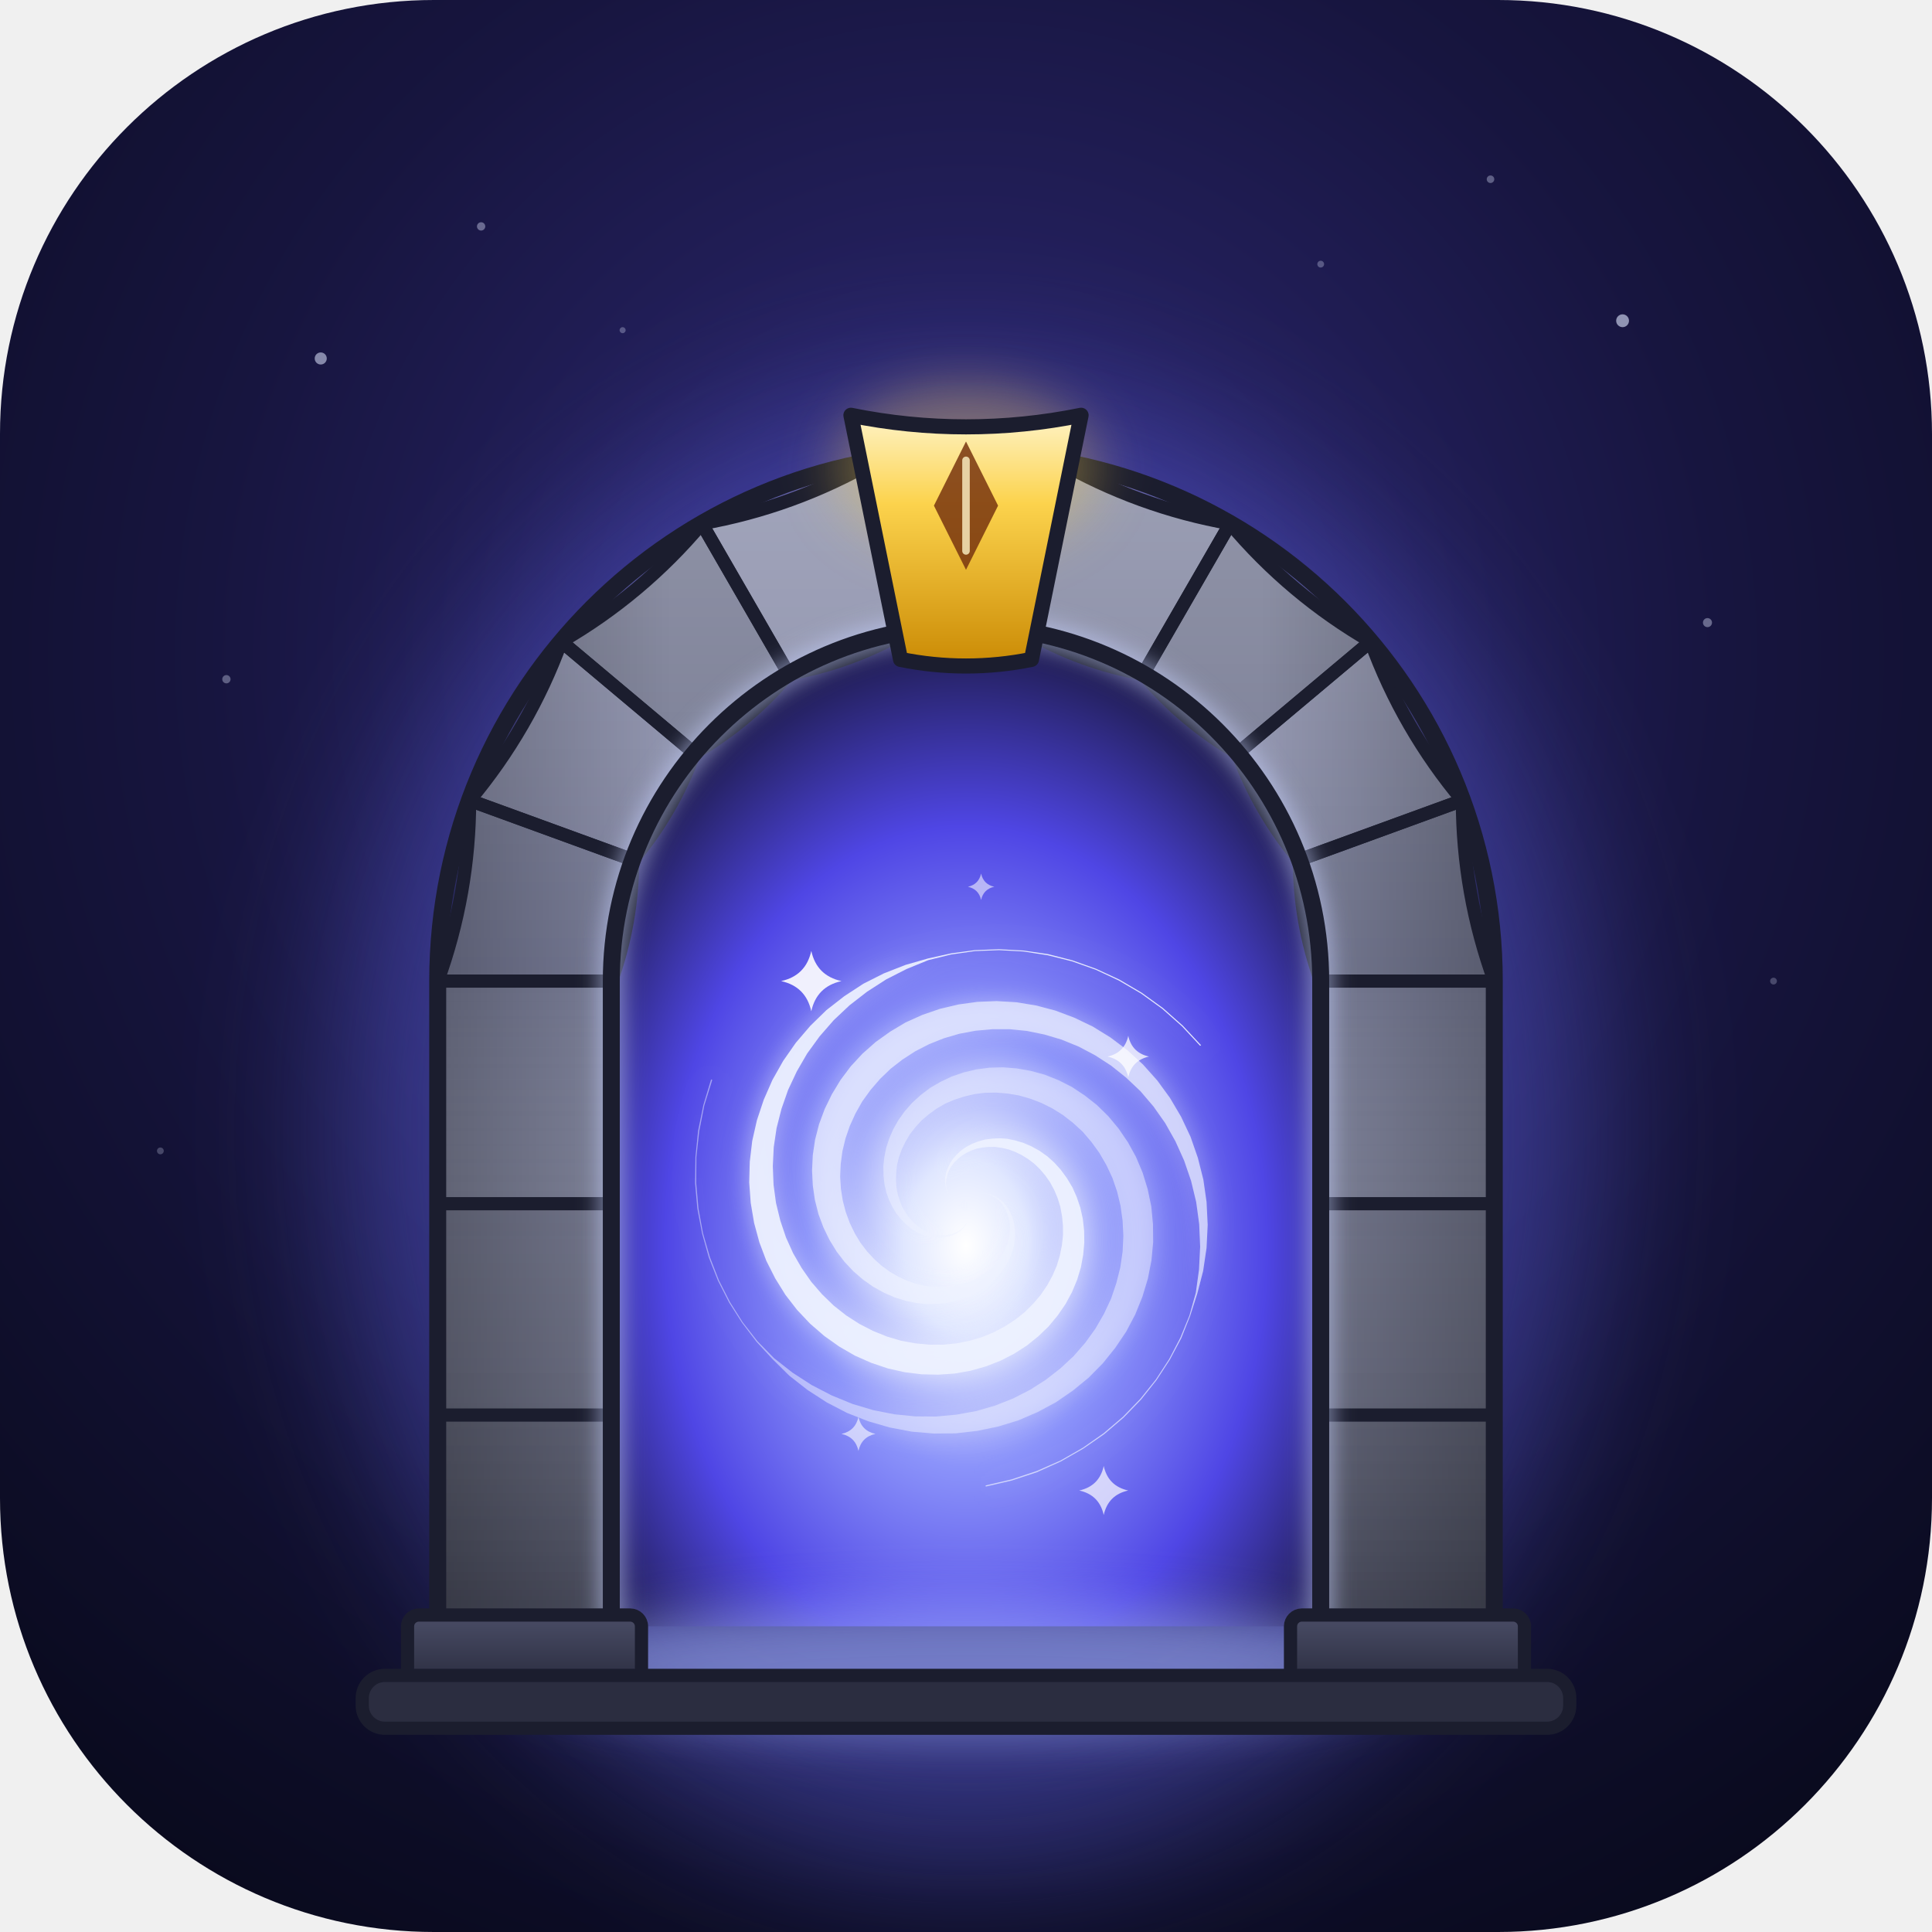
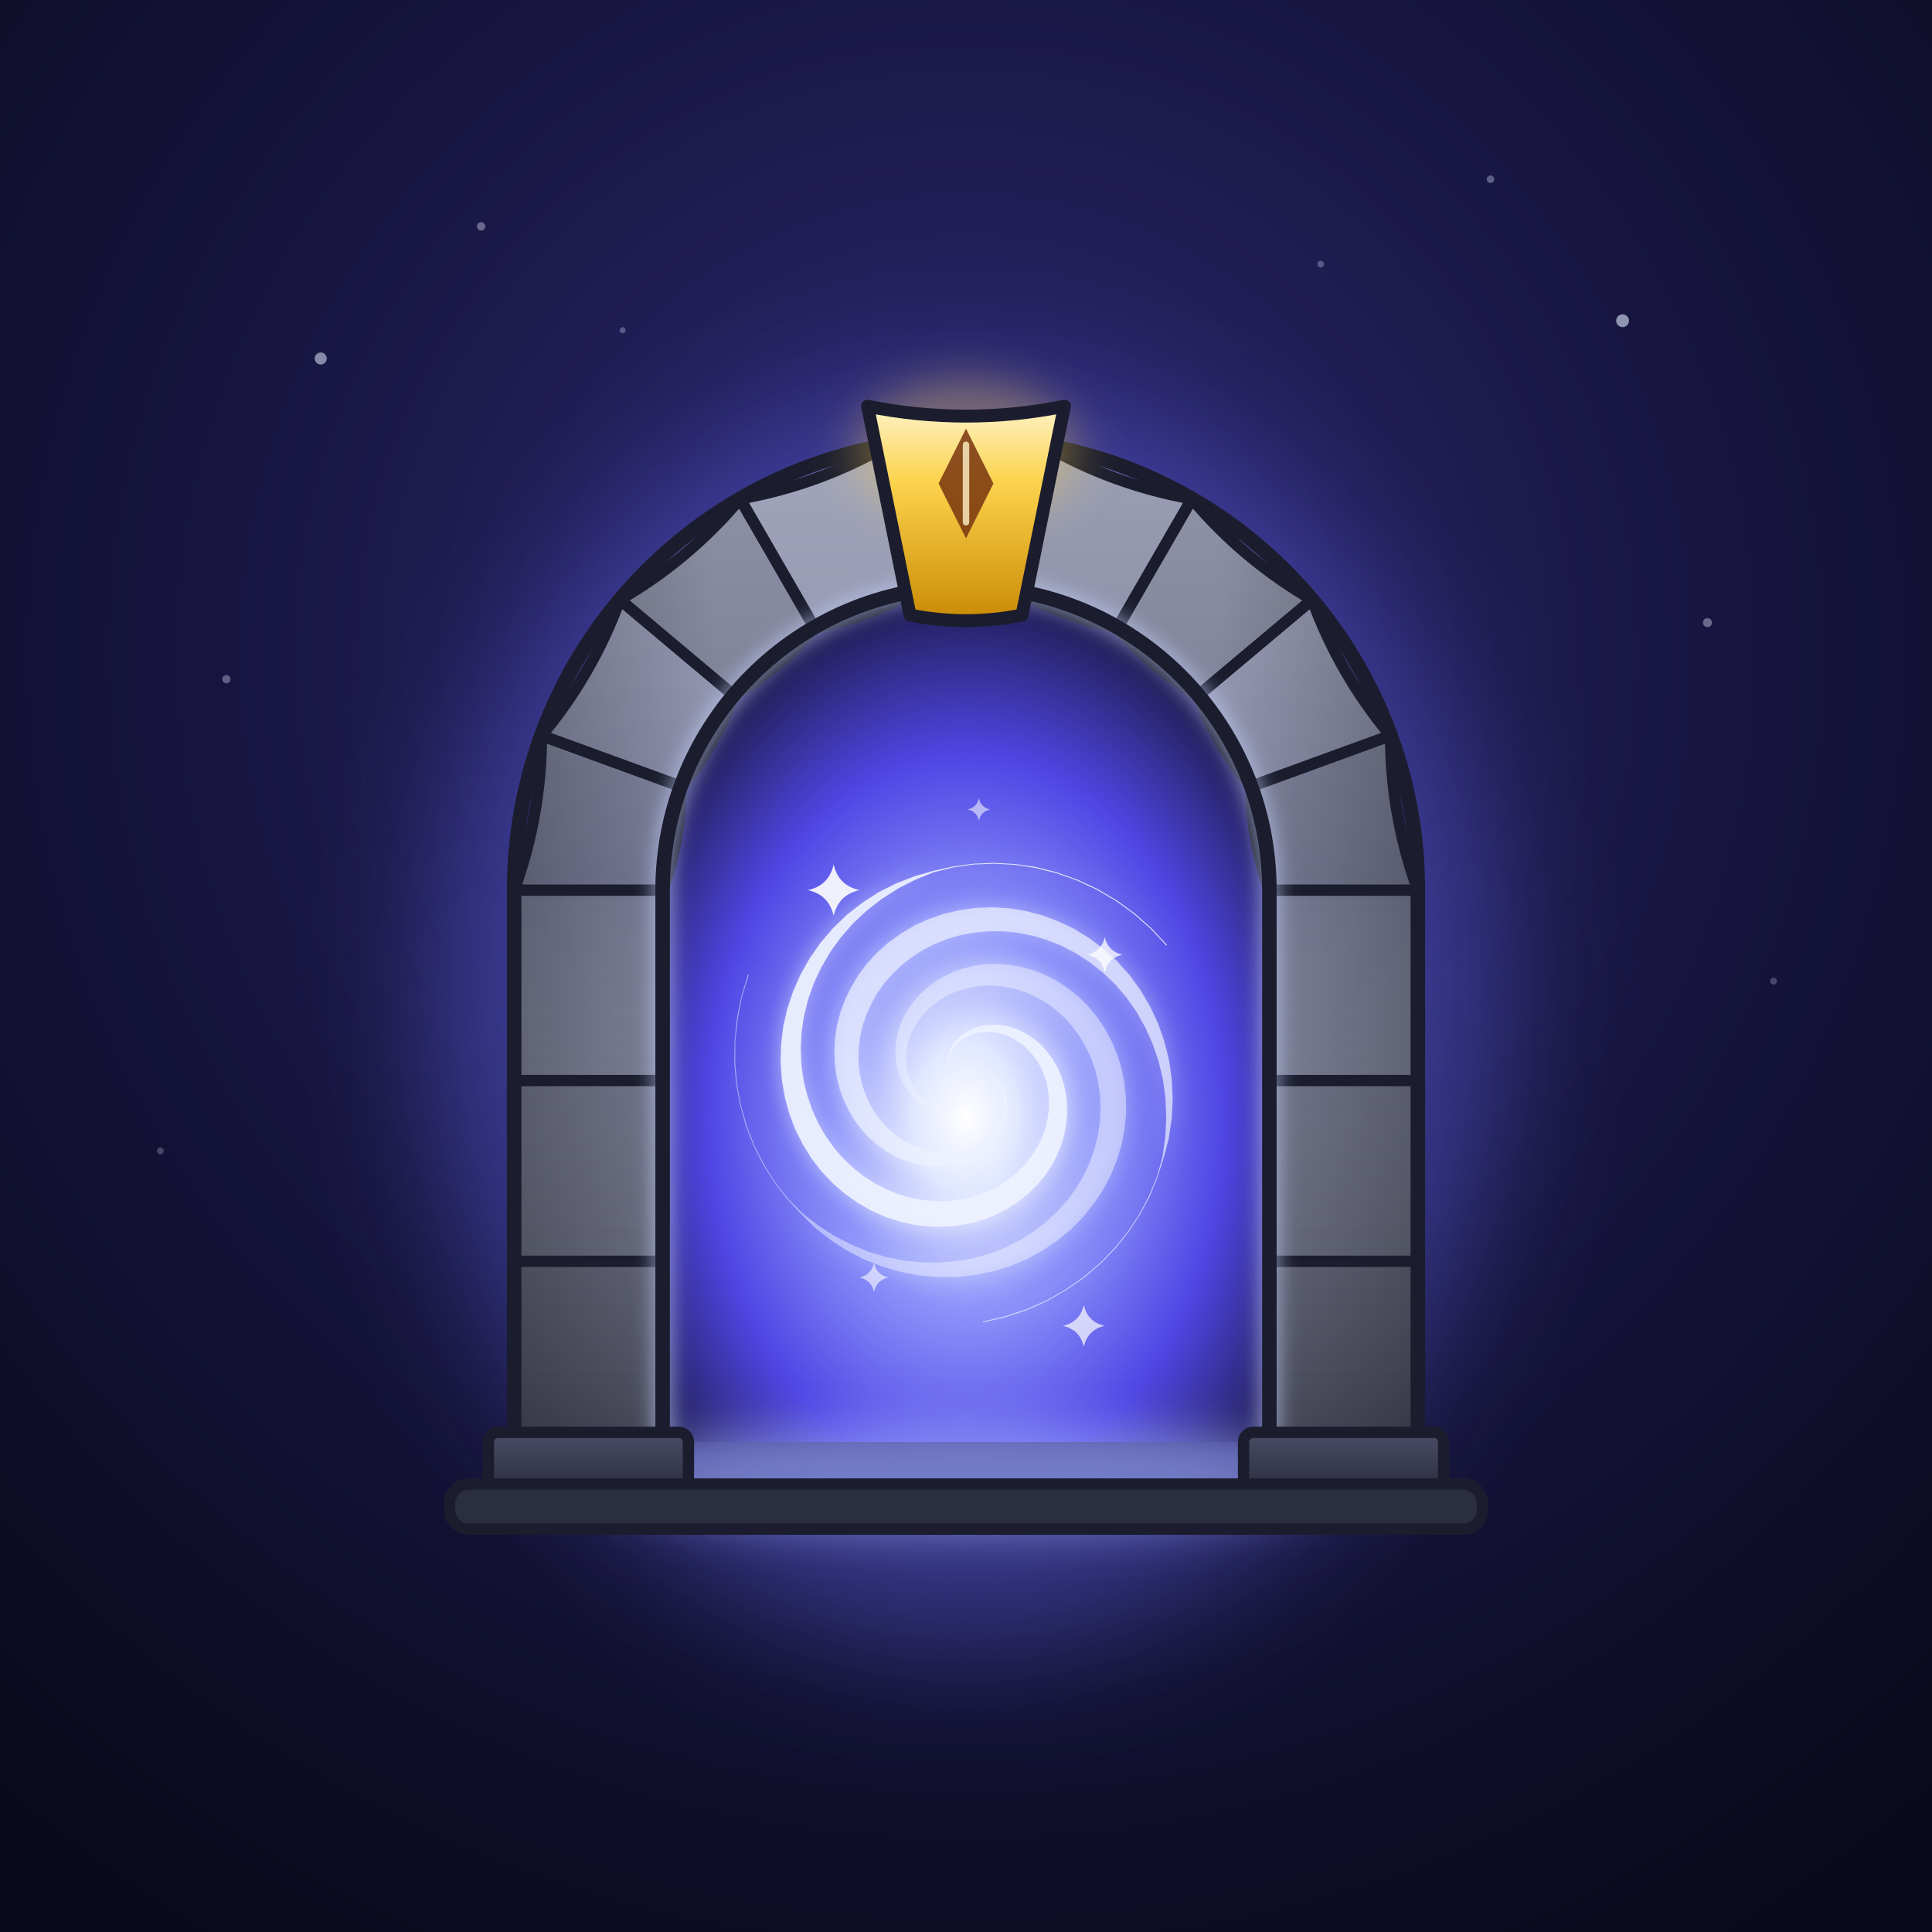
<svg xmlns="http://www.w3.org/2000/svg" viewBox="0 0 1024 1024" width="1024" height="1024">
  <defs>
    <radialGradient id="sky" cx="50%" cy="34%" r="78%">
      <stop offset="0" stop-color="#2F2A78" />
      <stop offset=".5" stop-color="#17153F" />
      <stop offset="1" stop-color="#08091A" />
    </radialGradient>
    <radialGradient id="portal" cx="50%" cy="62%" r="62%">
      <stop offset="0" stop-color="#FFFFFF" />
      <stop offset=".14" stop-color="#E0E7FF" />
      <stop offset=".36" stop-color="#8B93FA" />
      <stop offset=".68" stop-color="#4F46E5" />
      <stop offset="1" stop-color="#1E1B4B" />
    </radialGradient>
    <linearGradient id="shade" x1="0" y1="0" x2="0" y2="1">
      <stop offset="0" stop-color="#FFFFFF" stop-opacity=".22" />
      <stop offset=".45" stop-color="#FFFFFF" stop-opacity="0" />
      <stop offset="1" stop-color="#000000" stop-opacity=".32" />
    </linearGradient>
    <linearGradient id="side" x1="0" y1="0" x2="1" y2="0">
      <stop offset="0" stop-color="#000000" stop-opacity=".28" />
      <stop offset=".22" stop-color="#000000" stop-opacity="0" />
      <stop offset=".78" stop-color="#000000" stop-opacity="0" />
      <stop offset="1" stop-color="#000000" stop-opacity=".28" />
    </linearGradient>
    <linearGradient id="gold" x1="0" y1="0" x2="0" y2="1">
      <stop offset="0" stop-color="#FEF3C7" />
      <stop offset=".35" stop-color="#FCD34D" />
      <stop offset="1" stop-color="#CA8A04" />
    </linearGradient>
    <linearGradient id="floor" x1="0" y1="0" x2="0" y2="1">
      <stop offset="0" stop-color="#4A4D66" />
      <stop offset="1" stop-color="#2B2D40" />
    </linearGradient>
    <filter id="blur40" x="-50%" y="-50%" width="200%" height="200%">
      <feGaussianBlur stdDeviation="40" />
    </filter>
    <filter id="blur14" x="-50%" y="-50%" width="200%" height="200%">
      <feGaussianBlur stdDeviation="14" />
    </filter>
    <filter id="blur6" x="-50%" y="-50%" width="200%" height="200%">
      <feGaussianBlur stdDeviation="6" />
    </filter>
    <clipPath id="open">
      <path d="M324 862 V520 A188 188 0 0 1 700 520 V862 Z" />
    </clipPath>
    <clipPath id="rounded">
      <rect width="1024" height="1024" rx="230" />
    </clipPath>
  </defs>
-   <g clip-path="url(#rounded)">
-     <rect width="1024" height="1024" fill="url(#sky)" />
-     <g>
-       <circle cx="170" cy="190" r="3.2" fill="#E0E7FF" opacity="0.55" />
-       <circle cx="255" cy="120" r="2.2" fill="#E0E7FF" opacity="0.4" />
-       <circle cx="860" cy="170" r="3.4" fill="#E0E7FF" opacity="0.6" />
-       <circle cx="790" cy="95" r="2.0" fill="#E0E7FF" opacity="0.35" />
-       <circle cx="905" cy="330" r="2.4" fill="#E0E7FF" opacity="0.4" />
-       <circle cx="120" cy="360" r="2.2" fill="#E0E7FF" opacity="0.35" />
-       <circle cx="700" cy="140" r="1.8" fill="#E0E7FF" opacity="0.3" />
-       <circle cx="330" cy="175" r="1.6" fill="#E0E7FF" opacity="0.3" />
-       <circle cx="940" cy="520" r="1.8" fill="#E0E7FF" opacity="0.25" />
-       <circle cx="85" cy="610" r="1.8" fill="#E0E7FF" opacity="0.25" />
-     </g>
+   <rect width="1024" height="1024" fill="url(#sky)" />
+   <g>
+     <circle cx="170" cy="190" r="3.2" fill="#E0E7FF" opacity="0.55" />
+     <circle cx="255" cy="120" r="2.2" fill="#E0E7FF" opacity="0.4" />
+     <circle cx="860" cy="170" r="3.4" fill="#E0E7FF" opacity="0.6" />
+     <circle cx="790" cy="95" r="2.0" fill="#E0E7FF" opacity="0.35" />
+     <circle cx="905" cy="330" r="2.4" fill="#E0E7FF" opacity="0.4" />
+     <circle cx="120" cy="360" r="2.2" fill="#E0E7FF" opacity="0.35" />
+     <circle cx="700" cy="140" r="1.8" fill="#E0E7FF" opacity="0.3" />
+     <circle cx="330" cy="175" r="1.6" fill="#E0E7FF" opacity="0.3" />
+     <circle cx="940" cy="520" r="1.8" fill="#E0E7FF" opacity="0.25" />
+     <circle cx="85" cy="610" r="1.8" fill="#E0E7FF" opacity="0.25" />
+   </g>
+   <g transform="translate(512 512) scale(0.8553) translate(-512 -567)">
    <ellipse cx="512" cy="600" rx="330" ry="390" fill="#6366F1" opacity=".42" filter="url(#blur40)" />
    <path d="M324 862 V520 A188 188 0 0 1 700 520 V862 Z" fill="url(#portal)" />
    <g clip-path="url(#open)">
      <g filter="url(#blur6)" opacity=".55">
        <path d="M504.5 635.3 L503.3 633.9 L502.3 632.2 L501.6 630.4 L501.1 628.3 L500.9 626.1 L501.0 623.8 L501.5 621.3 L502.4 618.9 L503.6 616.5 L505.2 614.1 L507.1 611.9 L509.4 609.8 L512.1 607.9 L515.1 606.3 L518.4 605.0 L522.0 604.0 L525.8 603.5 L529.8 603.3 L534.0 603.6 L538.2 604.5 L542.5 605.8 L546.7 607.6 L550.9 609.9 L555.0 612.8 L558.8 616.2 L562.3 620.1 L565.5 624.5 L568.4 629.3 L570.7 634.5 L572.6 640.1 L573.9 646.0 L574.6 652.2 L574.7 658.6 L574.1 665.1 L572.9 671.7 L570.9 678.3 L568.2 684.8 L564.8 691.1 L560.6 697.2 L555.8 703.0 L550.3 708.3 L544.2 713.2 L537.5 717.5 L530.3 721.2 L522.6 724.2 L514.5 726.5 L506.0 728.0 L497.3 728.6 L488.5 728.4 L479.5 727.3 L470.6 725.3 L461.7 722.3 L453.1 718.5 L444.8 713.7 L436.9 708.1 L429.4 701.6 L422.5 694.3 L416.3 686.3 L410.9 677.6 L406.2 668.3 L402.5 658.5 L399.7 648.2 L397.9 637.6 L397.1 626.7 L397.4 615.7 L398.7 604.7 L401.2 593.7 L404.8 582.9 L409.4 572.4 L415.1 562.3 L421.8 552.7 L429.5 543.7 L438.0 535.4 L447.5 528.0 L457.6 521.4 L468.5 515.9 L480.0 511.4 L491.9 508.0 L504.1 505.3 L516.7 503.6 L529.5 503.1 L542.5 503.8 L555.5 505.7 L568.4 509.0 L581.0 513.5 L593.3 519.2 L605.2 526.2 L616.4 534.3 L626.9 543.6 L636.6 554.0 L636.1 554.3 L626.5 544.0 L616.0 534.7 L604.8 526.6 L593.0 519.7 L580.8 514.0 L568.1 509.5 L555.3 506.3 L542.4 504.3 L529.5 503.6 L516.7 504.1 L504.1 505.9 L492.0 508.9 L480.5 513.6 L469.7 519.1 L459.6 525.6 L450.3 532.8 L441.9 540.7 L434.4 549.3 L427.8 558.4 L422.3 567.9 L417.7 577.7 L414.2 587.7 L411.6 597.9 L410.1 608.0 L409.6 618.1 L410.0 628.0 L411.3 637.6 L413.6 647.0 L416.6 655.9 L420.4 664.3 L424.9 672.1 L430.0 679.4 L435.7 686.0 L441.9 692.0 L448.5 697.2 L455.5 701.7 L462.7 705.4 L470.1 708.4 L477.5 710.6 L485.1 712.0 L492.5 712.7 L499.9 712.7 L507.1 712.0 L514.0 710.6 L520.7 708.6 L527.0 706.0 L532.8 702.9 L538.3 699.3 L543.3 695.3 L547.7 690.9 L551.6 686.3 L555.0 681.3 L557.8 676.2 L560.1 670.9 L561.7 665.6 L562.8 660.2 L563.4 654.9 L563.4 649.7 L562.9 644.6 L562.0 639.7 L560.6 635.1 L558.8 630.8 L556.6 626.7 L554.0 623.0 L551.2 619.7 L548.2 616.8 L544.9 614.3 L541.5 612.2 L538.0 610.5 L534.5 609.2 L531.0 608.4 L527.5 607.9 L524.1 607.9 L520.8 608.2 L517.7 608.8 L514.8 609.8 L512.1 611.1 L509.7 612.6 L507.6 614.3 L505.7 616.2 L504.2 618.2 L503.0 620.3 L502.2 622.4 L501.7 624.6 L501.4 626.7 L501.5 628.7 L501.9 630.6 L502.5 632.4 L503.4 633.9 L504.5 635.3 Z" fill="#EEF2FF" opacity="0.92" />
        <path d="M518.1 632.8 L519.9 632.5 L521.9 632.5 L523.8 632.8 L525.9 633.4 L527.9 634.3 L529.8 635.6 L531.7 637.2 L533.4 639.2 L534.9 641.5 L536.1 644.0 L537.1 646.8 L537.7 649.9 L538.0 653.1 L537.9 656.5 L537.4 660.1 L536.4 663.6 L535.0 667.2 L533.1 670.8 L530.8 674.2 L527.9 677.5 L524.7 680.5 L521.0 683.3 L516.8 685.7 L512.3 687.8 L507.5 689.4 L502.4 690.5 L497.0 691.1 L491.4 691.2 L485.7 690.6 L479.9 689.4 L474.1 687.6 L468.4 685.1 L462.8 682.0 L457.4 678.2 L452.3 673.8 L447.6 668.8 L443.4 663.3 L439.6 657.1 L436.4 650.5 L433.8 643.5 L431.9 636.0 L430.8 628.3 L430.4 620.4 L430.8 612.2 L432.0 604.1 L434.1 595.9 L437.1 587.8 L440.9 580.0 L445.5 572.4 L450.9 565.2 L457.1 558.5 L464.1 552.3 L471.8 546.8 L480.0 541.9 L488.9 537.9 L498.2 534.7 L507.9 532.4 L518.0 531.0 L528.2 530.6 L538.6 531.2 L549.0 532.9 L559.3 535.6 L569.4 539.4 L579.2 544.1 L588.6 549.9 L597.5 556.6 L605.8 564.2 L613.4 572.7 L620.1 581.9 L626.0 591.9 L631.0 602.5 L634.9 613.7 L637.8 625.2 L639.5 637.1 L640.1 649.2 L639.5 661.4 L637.7 673.6 L634.6 685.6 L630.8 697.5 L626.1 709.3 L620.1 720.6 L613.0 731.5 L604.8 741.8 L595.6 751.3 L585.3 760.1 L574.2 767.8 L562.3 774.6 L549.6 780.3 L536.3 784.7 L522.5 787.9 L522.4 787.3 L536.2 784.1 L549.4 779.7 L562.1 774.1 L574.0 767.3 L585.0 759.6 L595.2 750.9 L604.4 741.4 L612.6 731.2 L619.7 720.3 L625.6 709.0 L630.4 697.3 L633.8 685.2 L635.5 672.9 L636.1 660.8 L635.6 648.8 L634.0 637.1 L631.3 625.9 L627.6 615.1 L623.0 604.9 L617.6 595.3 L611.4 586.5 L604.5 578.4 L596.9 571.2 L588.9 564.8 L580.4 559.3 L571.7 554.7 L562.6 551.0 L553.5 548.3 L544.2 546.4 L535.1 545.5 L526.0 545.5 L517.1 546.3 L508.5 547.9 L500.3 550.3 L492.5 553.4 L485.1 557.2 L478.3 561.6 L472.0 566.5 L466.4 571.9 L461.4 577.7 L457.0 583.8 L453.4 590.2 L450.4 596.8 L448.1 603.5 L446.5 610.2 L445.6 616.9 L445.3 623.6 L445.7 630.1 L446.7 636.4 L448.3 642.5 L450.4 648.2 L453.0 653.6 L456.0 658.6 L459.5 663.2 L463.3 667.3 L467.3 670.9 L471.7 674.1 L476.2 676.7 L480.8 678.8 L485.5 680.4 L490.2 681.5 L494.9 682.1 L499.5 682.2 L503.9 681.9 L508.2 681.1 L512.3 679.9 L516.1 678.4 L519.6 676.5 L522.8 674.3 L525.7 671.9 L528.2 669.2 L530.3 666.4 L532.1 663.5 L533.4 660.5 L534.4 657.5 L535.0 654.5 L535.3 651.5 L535.2 648.7 L534.8 646.0 L534.0 643.5 L533.0 641.2 L531.8 639.1 L530.4 637.3 L528.8 635.8 L527.1 634.5 L525.3 633.6 L523.5 632.9 L521.6 632.6 L519.8 632.6 L518.1 632.9 Z" fill="#EEF2FF" opacity="0.7" />
        <path d="M513.4 645.9 L512.8 647.6 L511.8 649.3 L510.6 650.9 L509.1 652.3 L507.2 653.6 L505.1 654.6 L502.8 655.4 L500.3 655.9 L497.6 656.1 L494.7 655.9 L491.8 655.3 L488.8 654.3 L485.9 653.0 L483.0 651.2 L480.2 648.9 L477.6 646.3 L475.2 643.3 L473.1 639.9 L471.3 636.2 L469.8 632.1 L468.8 627.7 L468.3 623.1 L468.2 618.3 L468.7 613.4 L469.7 608.4 L471.3 603.4 L473.5 598.4 L476.3 593.5 L479.6 588.9 L483.5 584.5 L488.0 580.4 L493.0 576.6 L498.5 573.4 L504.4 570.6 L510.8 568.4 L517.5 566.8 L524.4 565.9 L531.6 565.7 L539.0 566.3 L546.4 567.6 L553.7 569.6 L561.0 572.5 L568.1 576.1 L574.9 580.6 L581.4 585.7 L587.4 591.6 L592.9 598.2 L597.8 605.4 L602.1 613.2 L605.6 621.5 L608.3 630.3 L610.2 639.4 L611.1 648.8 L611.2 658.4 L610.3 668.0 L608.4 677.7 L605.5 687.3 L601.7 696.7 L596.9 705.8 L591.1 714.4 L584.5 722.6 L577.0 730.2 L568.7 737.0 L559.7 743.2 L550.0 748.4 L539.8 752.8 L529.0 756.1 L517.9 758.4 L506.5 759.7 L494.9 759.8 L483.2 758.8 L471.6 756.6 L460.2 753.3 L449.0 748.9 L438.2 743.3 L428.0 736.7 L418.3 729.1 L409.5 720.4 L401.0 711.2 L393.3 701.1 L386.4 690.3 L380.5 678.7 L375.7 666.5 L372.1 653.7 L369.6 640.5 L368.4 627.0 L368.6 613.2 L370.0 599.4 L372.8 585.7 L376.9 572.1 L377.5 572.4 L373.3 585.9 L370.6 599.6 L369.1 613.3 L369.0 627.0 L370.2 640.5 L372.6 653.6 L376.3 666.4 L381.0 678.5 L386.9 690.1 L393.7 700.9 L401.5 710.9 L410.2 719.8 L420.0 727.5 L430.2 734.1 L440.8 739.6 L451.8 744.1 L462.8 747.4 L474.0 749.6 L485.1 750.7 L496.1 750.8 L506.9 749.8 L517.4 747.9 L527.4 745.0 L537.0 741.2 L546.0 736.6 L554.3 731.3 L562.0 725.3 L569.0 718.8 L575.2 711.7 L580.6 704.2 L585.1 696.4 L588.9 688.3 L591.7 680.0 L593.8 671.7 L595.0 663.4 L595.4 655.1 L595.0 647.0 L593.9 639.1 L592.1 631.6 L589.6 624.3 L586.4 617.5 L582.7 611.1 L578.5 605.3 L573.9 599.9 L568.8 595.2 L563.4 591.0 L557.8 587.5 L552.0 584.6 L546.0 582.3 L540.0 580.6 L534.0 579.6 L528.0 579.1 L522.1 579.2 L516.5 579.9 L511.0 581.2 L505.8 582.9 L500.9 585.0 L496.4 587.6 L492.3 590.6 L488.5 593.8 L485.2 597.4 L482.3 601.1 L480.0 605.0 L478.0 609.1 L476.5 613.2 L475.5 617.3 L475.0 621.4 L474.9 625.4 L475.1 629.2 L475.8 632.9 L476.9 636.4 L478.2 639.7 L479.9 642.6 L481.8 645.3 L483.9 647.7 L486.2 649.7 L488.6 651.4 L491.1 652.7 L493.7 653.7 L496.2 654.3 L498.7 654.6 L501.1 654.6 L503.4 654.3 L505.5 653.7 L507.5 652.8 L509.2 651.7 L510.6 650.4 L511.8 649.0 L512.8 647.5 L513.4 645.9 Z" fill="#EEF2FF" opacity="0.5" />
      </g>
      <path d="M504.5 635.3 L503.3 633.9 L502.3 632.2 L501.6 630.4 L501.1 628.3 L500.9 626.1 L501.0 623.8 L501.5 621.3 L502.4 618.9 L503.6 616.5 L505.2 614.1 L507.1 611.9 L509.4 609.8 L512.1 607.9 L515.1 606.3 L518.4 605.0 L522.0 604.0 L525.8 603.5 L529.8 603.3 L534.0 603.6 L538.2 604.5 L542.5 605.8 L546.7 607.6 L550.9 609.9 L555.0 612.8 L558.8 616.2 L562.3 620.1 L565.5 624.5 L568.4 629.3 L570.7 634.5 L572.6 640.1 L573.9 646.0 L574.6 652.2 L574.7 658.6 L574.1 665.1 L572.9 671.7 L570.9 678.3 L568.2 684.8 L564.8 691.1 L560.6 697.2 L555.8 703.0 L550.3 708.3 L544.2 713.2 L537.5 717.5 L530.3 721.2 L522.6 724.2 L514.5 726.5 L506.0 728.0 L497.3 728.6 L488.5 728.4 L479.5 727.3 L470.6 725.3 L461.7 722.3 L453.1 718.5 L444.8 713.7 L436.9 708.1 L429.4 701.6 L422.5 694.3 L416.3 686.3 L410.9 677.6 L406.2 668.3 L402.5 658.5 L399.7 648.2 L397.9 637.6 L397.1 626.7 L397.4 615.7 L398.7 604.7 L401.2 593.7 L404.8 582.9 L409.4 572.4 L415.1 562.3 L421.8 552.7 L429.5 543.7 L438.0 535.4 L447.5 528.0 L457.6 521.4 L468.5 515.9 L480.0 511.4 L491.9 508.0 L504.1 505.3 L516.7 503.6 L529.5 503.1 L542.5 503.8 L555.5 505.7 L568.4 509.0 L581.0 513.5 L593.3 519.2 L605.2 526.2 L616.4 534.3 L626.9 543.6 L636.6 554.0 L636.1 554.3 L626.5 544.0 L616.0 534.7 L604.8 526.6 L593.0 519.7 L580.8 514.0 L568.1 509.5 L555.3 506.3 L542.4 504.3 L529.5 503.6 L516.7 504.1 L504.1 505.9 L492.0 508.9 L480.5 513.6 L469.7 519.1 L459.6 525.6 L450.3 532.8 L441.9 540.7 L434.4 549.3 L427.8 558.4 L422.3 567.9 L417.7 577.7 L414.2 587.7 L411.6 597.9 L410.1 608.0 L409.6 618.1 L410.0 628.0 L411.3 637.6 L413.6 647.0 L416.6 655.9 L420.4 664.3 L424.9 672.1 L430.0 679.4 L435.7 686.0 L441.9 692.0 L448.5 697.2 L455.5 701.7 L462.7 705.4 L470.1 708.4 L477.5 710.6 L485.1 712.0 L492.5 712.7 L499.9 712.7 L507.1 712.0 L514.0 710.6 L520.7 708.6 L527.0 706.0 L532.8 702.9 L538.3 699.3 L543.3 695.3 L547.7 690.9 L551.6 686.3 L555.0 681.3 L557.8 676.2 L560.1 670.9 L561.7 665.6 L562.8 660.2 L563.4 654.9 L563.4 649.7 L562.9 644.6 L562.0 639.7 L560.6 635.1 L558.8 630.8 L556.6 626.7 L554.0 623.0 L551.2 619.7 L548.2 616.8 L544.9 614.3 L541.5 612.2 L538.0 610.5 L534.5 609.2 L531.0 608.4 L527.5 607.9 L524.1 607.9 L520.8 608.2 L517.7 608.8 L514.8 609.8 L512.1 611.1 L509.7 612.6 L507.6 614.3 L505.7 616.2 L504.2 618.2 L503.0 620.3 L502.2 622.4 L501.7 624.6 L501.4 626.7 L501.5 628.7 L501.9 630.6 L502.5 632.4 L503.4 633.9 L504.5 635.3 Z" fill="#EEF2FF" opacity="0.92" />
      <path d="M518.1 632.8 L519.9 632.5 L521.9 632.5 L523.8 632.8 L525.9 633.4 L527.9 634.3 L529.8 635.6 L531.7 637.2 L533.4 639.2 L534.9 641.5 L536.1 644.0 L537.1 646.8 L537.7 649.9 L538.0 653.1 L537.9 656.5 L537.4 660.1 L536.4 663.6 L535.0 667.2 L533.1 670.8 L530.8 674.2 L527.9 677.5 L524.7 680.5 L521.0 683.3 L516.8 685.7 L512.3 687.8 L507.5 689.4 L502.4 690.5 L497.0 691.1 L491.4 691.2 L485.7 690.6 L479.9 689.4 L474.1 687.6 L468.4 685.1 L462.8 682.0 L457.4 678.2 L452.3 673.8 L447.6 668.8 L443.4 663.3 L439.6 657.1 L436.4 650.5 L433.8 643.5 L431.9 636.0 L430.8 628.3 L430.4 620.4 L430.8 612.2 L432.0 604.1 L434.1 595.9 L437.1 587.8 L440.9 580.0 L445.5 572.4 L450.9 565.2 L457.1 558.5 L464.1 552.3 L471.8 546.8 L480.0 541.9 L488.9 537.9 L498.2 534.7 L507.9 532.4 L518.0 531.0 L528.2 530.6 L538.6 531.2 L549.0 532.9 L559.3 535.6 L569.4 539.4 L579.2 544.1 L588.6 549.9 L597.5 556.6 L605.8 564.2 L613.4 572.7 L620.1 581.9 L626.0 591.9 L631.0 602.5 L634.9 613.7 L637.8 625.2 L639.5 637.1 L640.1 649.2 L639.5 661.4 L637.7 673.6 L634.6 685.6 L630.8 697.5 L626.1 709.3 L620.1 720.6 L613.0 731.5 L604.8 741.8 L595.6 751.3 L585.3 760.1 L574.2 767.8 L562.3 774.6 L549.6 780.3 L536.3 784.7 L522.5 787.9 L522.4 787.3 L536.2 784.1 L549.4 779.7 L562.1 774.1 L574.0 767.3 L585.0 759.6 L595.2 750.9 L604.4 741.4 L612.6 731.2 L619.7 720.3 L625.6 709.0 L630.4 697.3 L633.8 685.2 L635.5 672.9 L636.1 660.8 L635.6 648.8 L634.0 637.1 L631.3 625.9 L627.6 615.1 L623.0 604.9 L617.6 595.3 L611.4 586.5 L604.5 578.4 L596.9 571.2 L588.9 564.8 L580.4 559.3 L571.7 554.7 L562.6 551.0 L553.5 548.3 L544.2 546.4 L535.1 545.5 L526.0 545.5 L517.1 546.3 L508.5 547.9 L500.3 550.3 L492.5 553.4 L485.1 557.2 L478.3 561.6 L472.0 566.5 L466.4 571.9 L461.4 577.7 L457.0 583.8 L453.4 590.2 L450.4 596.8 L448.1 603.5 L446.5 610.2 L445.6 616.9 L445.3 623.6 L445.7 630.1 L446.7 636.4 L448.3 642.5 L450.4 648.2 L453.0 653.6 L456.0 658.6 L459.5 663.2 L463.3 667.3 L467.3 670.9 L471.7 674.1 L476.2 676.7 L480.8 678.8 L485.5 680.4 L490.2 681.5 L494.9 682.1 L499.5 682.2 L503.9 681.9 L508.2 681.1 L512.3 679.9 L516.1 678.4 L519.6 676.5 L522.8 674.3 L525.7 671.9 L528.2 669.2 L530.3 666.4 L532.1 663.5 L533.4 660.5 L534.4 657.5 L535.0 654.5 L535.3 651.5 L535.2 648.7 L534.8 646.0 L534.0 643.5 L533.0 641.2 L531.8 639.1 L530.4 637.3 L528.8 635.8 L527.1 634.5 L525.3 633.6 L523.5 632.9 L521.6 632.6 L519.8 632.6 L518.1 632.9 Z" fill="#EEF2FF" opacity="0.7" />
      <path d="M513.4 645.9 L512.8 647.6 L511.8 649.3 L510.6 650.9 L509.1 652.3 L507.2 653.6 L505.1 654.6 L502.8 655.4 L500.3 655.9 L497.6 656.1 L494.7 655.9 L491.8 655.3 L488.8 654.3 L485.9 653.0 L483.0 651.2 L480.2 648.9 L477.6 646.3 L475.2 643.3 L473.1 639.9 L471.3 636.2 L469.8 632.1 L468.8 627.7 L468.3 623.1 L468.2 618.3 L468.7 613.4 L469.7 608.4 L471.3 603.4 L473.5 598.4 L476.3 593.5 L479.6 588.9 L483.5 584.5 L488.0 580.4 L493.0 576.6 L498.5 573.4 L504.4 570.6 L510.8 568.4 L517.5 566.8 L524.4 565.9 L531.6 565.7 L539.0 566.3 L546.4 567.6 L553.7 569.6 L561.0 572.5 L568.1 576.1 L574.9 580.6 L581.4 585.7 L587.4 591.6 L592.9 598.2 L597.8 605.4 L602.1 613.2 L605.6 621.5 L608.3 630.3 L610.2 639.4 L611.1 648.8 L611.2 658.4 L610.3 668.0 L608.4 677.7 L605.5 687.3 L601.7 696.7 L596.9 705.8 L591.1 714.4 L584.5 722.6 L577.0 730.2 L568.7 737.0 L559.7 743.2 L550.0 748.4 L539.8 752.8 L529.0 756.1 L517.9 758.4 L506.5 759.7 L494.9 759.8 L483.2 758.8 L471.6 756.6 L460.2 753.3 L449.0 748.9 L438.2 743.3 L428.0 736.7 L418.3 729.1 L409.5 720.4 L401.0 711.2 L393.3 701.1 L386.4 690.3 L380.5 678.7 L375.7 666.5 L372.1 653.7 L369.6 640.5 L368.4 627.0 L368.6 613.2 L370.0 599.4 L372.8 585.7 L376.9 572.1 L377.5 572.4 L373.3 585.9 L370.6 599.6 L369.1 613.3 L369.0 627.0 L370.2 640.5 L372.6 653.6 L376.3 666.4 L381.0 678.5 L386.9 690.1 L393.7 700.9 L401.5 710.9 L410.2 719.8 L420.0 727.5 L430.2 734.1 L440.8 739.6 L451.8 744.1 L462.8 747.4 L474.0 749.6 L485.1 750.7 L496.1 750.8 L506.9 749.8 L517.4 747.9 L527.4 745.0 L537.0 741.2 L546.0 736.6 L554.3 731.3 L562.0 725.3 L569.0 718.8 L575.2 711.7 L580.6 704.2 L585.1 696.4 L588.9 688.3 L591.7 680.0 L593.8 671.7 L595.0 663.4 L595.4 655.1 L595.0 647.0 L593.9 639.1 L592.1 631.6 L589.6 624.3 L586.4 617.5 L582.7 611.1 L578.5 605.3 L573.9 599.9 L568.8 595.2 L563.4 591.0 L557.8 587.5 L552.0 584.6 L546.0 582.3 L540.0 580.6 L534.0 579.6 L528.0 579.1 L522.1 579.2 L516.5 579.9 L511.0 581.2 L505.8 582.9 L500.9 585.0 L496.4 587.6 L492.3 590.6 L488.5 593.8 L485.2 597.4 L482.3 601.1 L480.0 605.0 L478.0 609.1 L476.5 613.2 L475.5 617.3 L475.0 621.4 L474.9 625.4 L475.1 629.2 L475.8 632.9 L476.9 636.4 L478.2 639.7 L479.9 642.6 L481.8 645.3 L483.9 647.7 L486.2 649.7 L488.6 651.4 L491.1 652.7 L493.7 653.7 L496.2 654.3 L498.7 654.6 L501.1 654.6 L503.4 654.3 L505.5 653.7 L507.5 652.8 L509.2 651.7 L510.6 650.4 L511.8 649.0 L512.8 647.5 L513.4 645.9 Z" fill="#EEF2FF" opacity="0.5" />
      <path d="M430 504 Q432.88 517.12 446 520 Q432.88 522.88 430 536 Q427.12 522.88 414 520 Q427.12 517.12 430 504 Z" fill="#FFFFFF" opacity="0.9" />
      <path d="M598 549 Q599.98 558.02 609 560 Q599.98 561.98 598 571 Q596.02 561.98 587 560 Q596.02 558.02 598 549 Z" fill="#FFFFFF" opacity="0.75" />
      <path d="M455 751 Q456.62 758.38 464 760 Q456.62 761.62 455 769 Q453.38 761.62 446 760 Q453.38 758.38 455 751 Z" fill="#FFFFFF" opacity="0.6" />
      <path d="M585 777 Q587.34 787.66 598 790 Q587.34 792.34 585 803 Q582.66 792.34 572 790 Q582.66 787.66 585 777 Z" fill="#FFFFFF" opacity="0.7" />
      <path d="M520 463 Q521.26 468.74 527 470 Q521.26 471.26 520 477 Q518.74 471.26 513 470 Q518.74 468.74 520 463 Z" fill="#FFFFFF" opacity="0.55" />
    </g>
    <ellipse cx="512" cy="884" rx="230" ry="34" fill="#A5B4FC" opacity=".55" filter="url(#blur14)" />
    <g>
      <path d="M232.0 520.0 A280 280 0 0 0 248.9 424.2 L335.3 455.7 A188 188 0 0 1 324.0 520.0 Z" fill="#7B7F9C" />
      <path d="M248.9 424.2 A280 280 0 0 0 297.5 340.0 L368.0 399.2 A188 188 0 0 1 335.3 455.7 Z" fill="#8589A6" />
      <path d="M297.5 340.0 A280 280 0 0 0 372.0 277.5 L418.0 357.2 A188 188 0 0 1 368.0 399.2 Z" fill="#72768F" />
      <path d="M372.0 277.5 A280 280 0 0 0 463.4 244.3 L479.4 334.9 A188 188 0 0 1 418.0 357.2 Z" fill="#888CA8" />
      <path d="M560.6 244.3 A280 280 0 0 0 652.0 277.5 L606.0 357.2 A188 188 0 0 1 544.6 334.9 Z" fill="#80849F" />
      <path d="M652.0 277.5 A280 280 0 0 0 726.5 340.0 L656.0 399.2 A188 188 0 0 1 606.0 357.2 Z" fill="#747891" />
      <path d="M726.5 340.0 A280 280 0 0 0 775.1 424.2 L688.7 455.7 A188 188 0 0 1 656.0 399.2 Z" fill="#878BA7" />
      <path d="M775.1 424.2 A280 280 0 0 0 792.0 520.0 L700.0 520.0 A188 188 0 0 1 688.7 455.7 Z" fill="#7A7E99" />
      <rect x="232" y="520" width="92" height="118" fill="#80849F" />
      <rect x="232" y="638" width="92" height="112" fill="#747892" />
      <rect x="232" y="750" width="92" height="112" fill="#6B6F88" />
      <rect x="700" y="520" width="92" height="118" fill="#80849F" />
      <rect x="700" y="638" width="92" height="112" fill="#747892" />
      <rect x="700" y="750" width="92" height="112" fill="#6B6F88" />
      <path d="M232 862 V520 A280 280 0 0 1 792 520 V862 H700 V520 A188 188 0 0 0 324 520 V862 Z" fill="url(#shade)" />
      <path d="M232 862 V520 A280 280 0 0 1 792 520 V862 H700 V520 A188 188 0 0 0 324 520 V862 Z" fill="url(#side)" />
    </g>
    <g stroke="#1B1D2E" stroke-width="7" stroke-linejoin="round" stroke-linecap="round">
      <path d="M232.0 520.0 A280 280 0 0 0 248.9 424.2 L335.3 455.7 A188 188 0 0 1 324.0 520.0 Z" fill="none" />
      <path d="M248.9 424.2 A280 280 0 0 0 297.5 340.0 L368.0 399.2 A188 188 0 0 1 335.3 455.7 Z" fill="none" />
      <path d="M297.5 340.0 A280 280 0 0 0 372.0 277.5 L418.0 357.2 A188 188 0 0 1 368.0 399.2 Z" fill="none" />
      <path d="M372.0 277.5 A280 280 0 0 0 463.4 244.3 L479.4 334.9 A188 188 0 0 1 418.0 357.2 Z" fill="none" />
      <path d="M463.4 244.3 A280 280 0 0 0 560.6 244.3 L544.6 334.9 A188 188 0 0 1 479.4 334.9 Z" fill="none" />
      <path d="M560.6 244.3 A280 280 0 0 0 652.0 277.5 L606.0 357.2 A188 188 0 0 1 544.6 334.9 Z" fill="none" />
      <path d="M652.0 277.5 A280 280 0 0 0 726.5 340.0 L656.0 399.2 A188 188 0 0 1 606.0 357.2 Z" fill="none" />
      <path d="M726.5 340.0 A280 280 0 0 0 775.1 424.2 L688.7 455.7 A188 188 0 0 1 656.0 399.2 Z" fill="none" />
      <path d="M775.1 424.2 A280 280 0 0 0 792.0 520.0 L700.0 520.0 A188 188 0 0 1 688.7 455.7 Z" fill="none" />
      <line x1="232" y1="638" x2="324" y2="638" />
      <line x1="700" y1="638" x2="792" y2="638" />
      <line x1="232" y1="750" x2="324" y2="750" />
      <line x1="700" y1="750" x2="792" y2="750" />
    </g>
    <path d="M324 862 V520 A188 188 0 0 1 700 520 V862" fill="none" stroke="#C7D2FE" stroke-width="10" opacity=".75" filter="url(#blur6)" />
    <path d="M324 862 V520 A188 188 0 0 1 700 520 V862" fill="none" stroke="#E0E7FF" stroke-width="3" opacity=".8" />
    <path d="M232 862 V520 A280 280 0 0 1 792 520 V862 H700 V520 A188 188 0 0 0 324 520 V862 Z" fill="none" stroke="#1B1D2E" stroke-width="9" stroke-linejoin="round" />
    <rect x="216" y="856" width="124" height="36" rx="6" fill="url(#floor)" stroke="#1B1D2E" stroke-width="7" />
    <rect x="684" y="856" width="124" height="36" rx="6" fill="url(#floor)" stroke="#1B1D2E" stroke-width="7" />
    <rect x="192" y="888" width="640" height="28" rx="12" fill="#2B2D40" stroke="#1B1D2E" stroke-width="7" />
    <ellipse cx="512" cy="248" rx="70" ry="44" fill="#FCD34D" opacity=".35" filter="url(#blur14)" />
    <path d="M451.0 220.1 A306 306 0 0 0 573.0 220.1 L546.7 349.5 A174 174 0 0 1 477.3 349.5 Z" fill="url(#gold)" stroke="#1B1D2E" stroke-width="8" stroke-linejoin="round" />
    <path d="M512 234 L529 268 L512 302 L495 268 Z" fill="#78350F" opacity=".85" />
    <line x1="512" y1="244" x2="512" y2="292" stroke="#FEF3C7" stroke-width="4" stroke-linecap="round" opacity=".8" />
  </g>
</svg>
